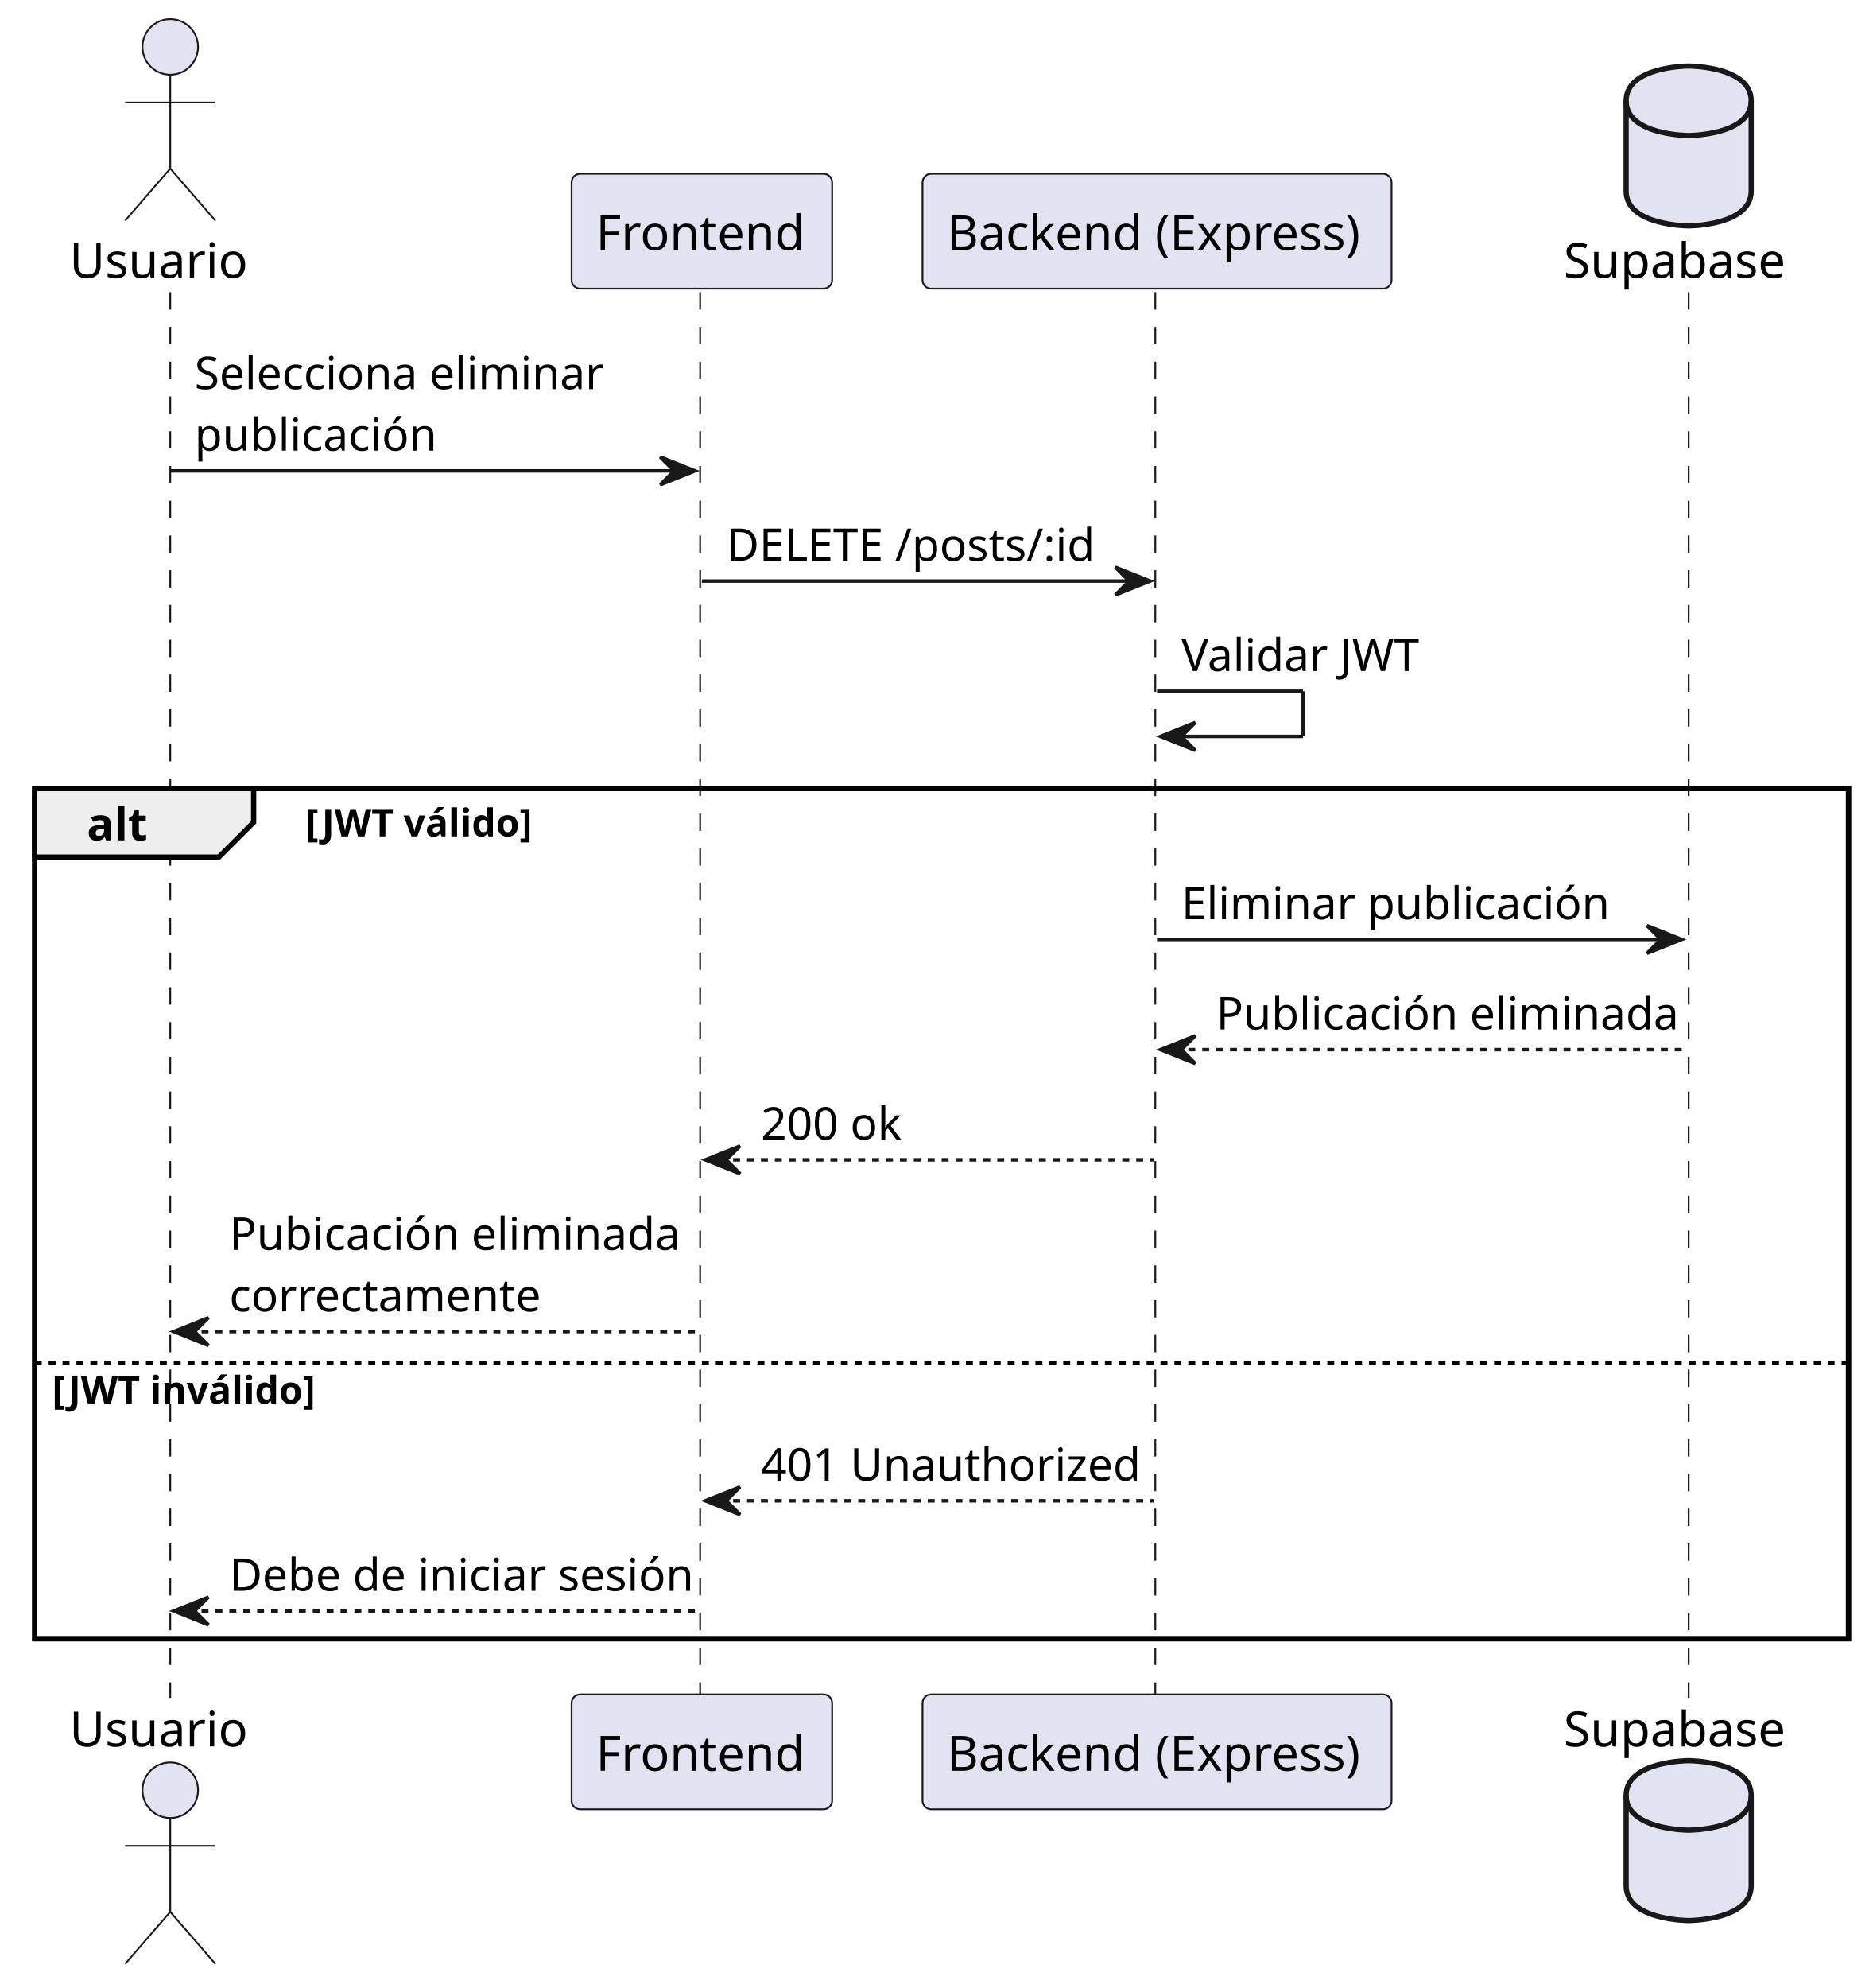
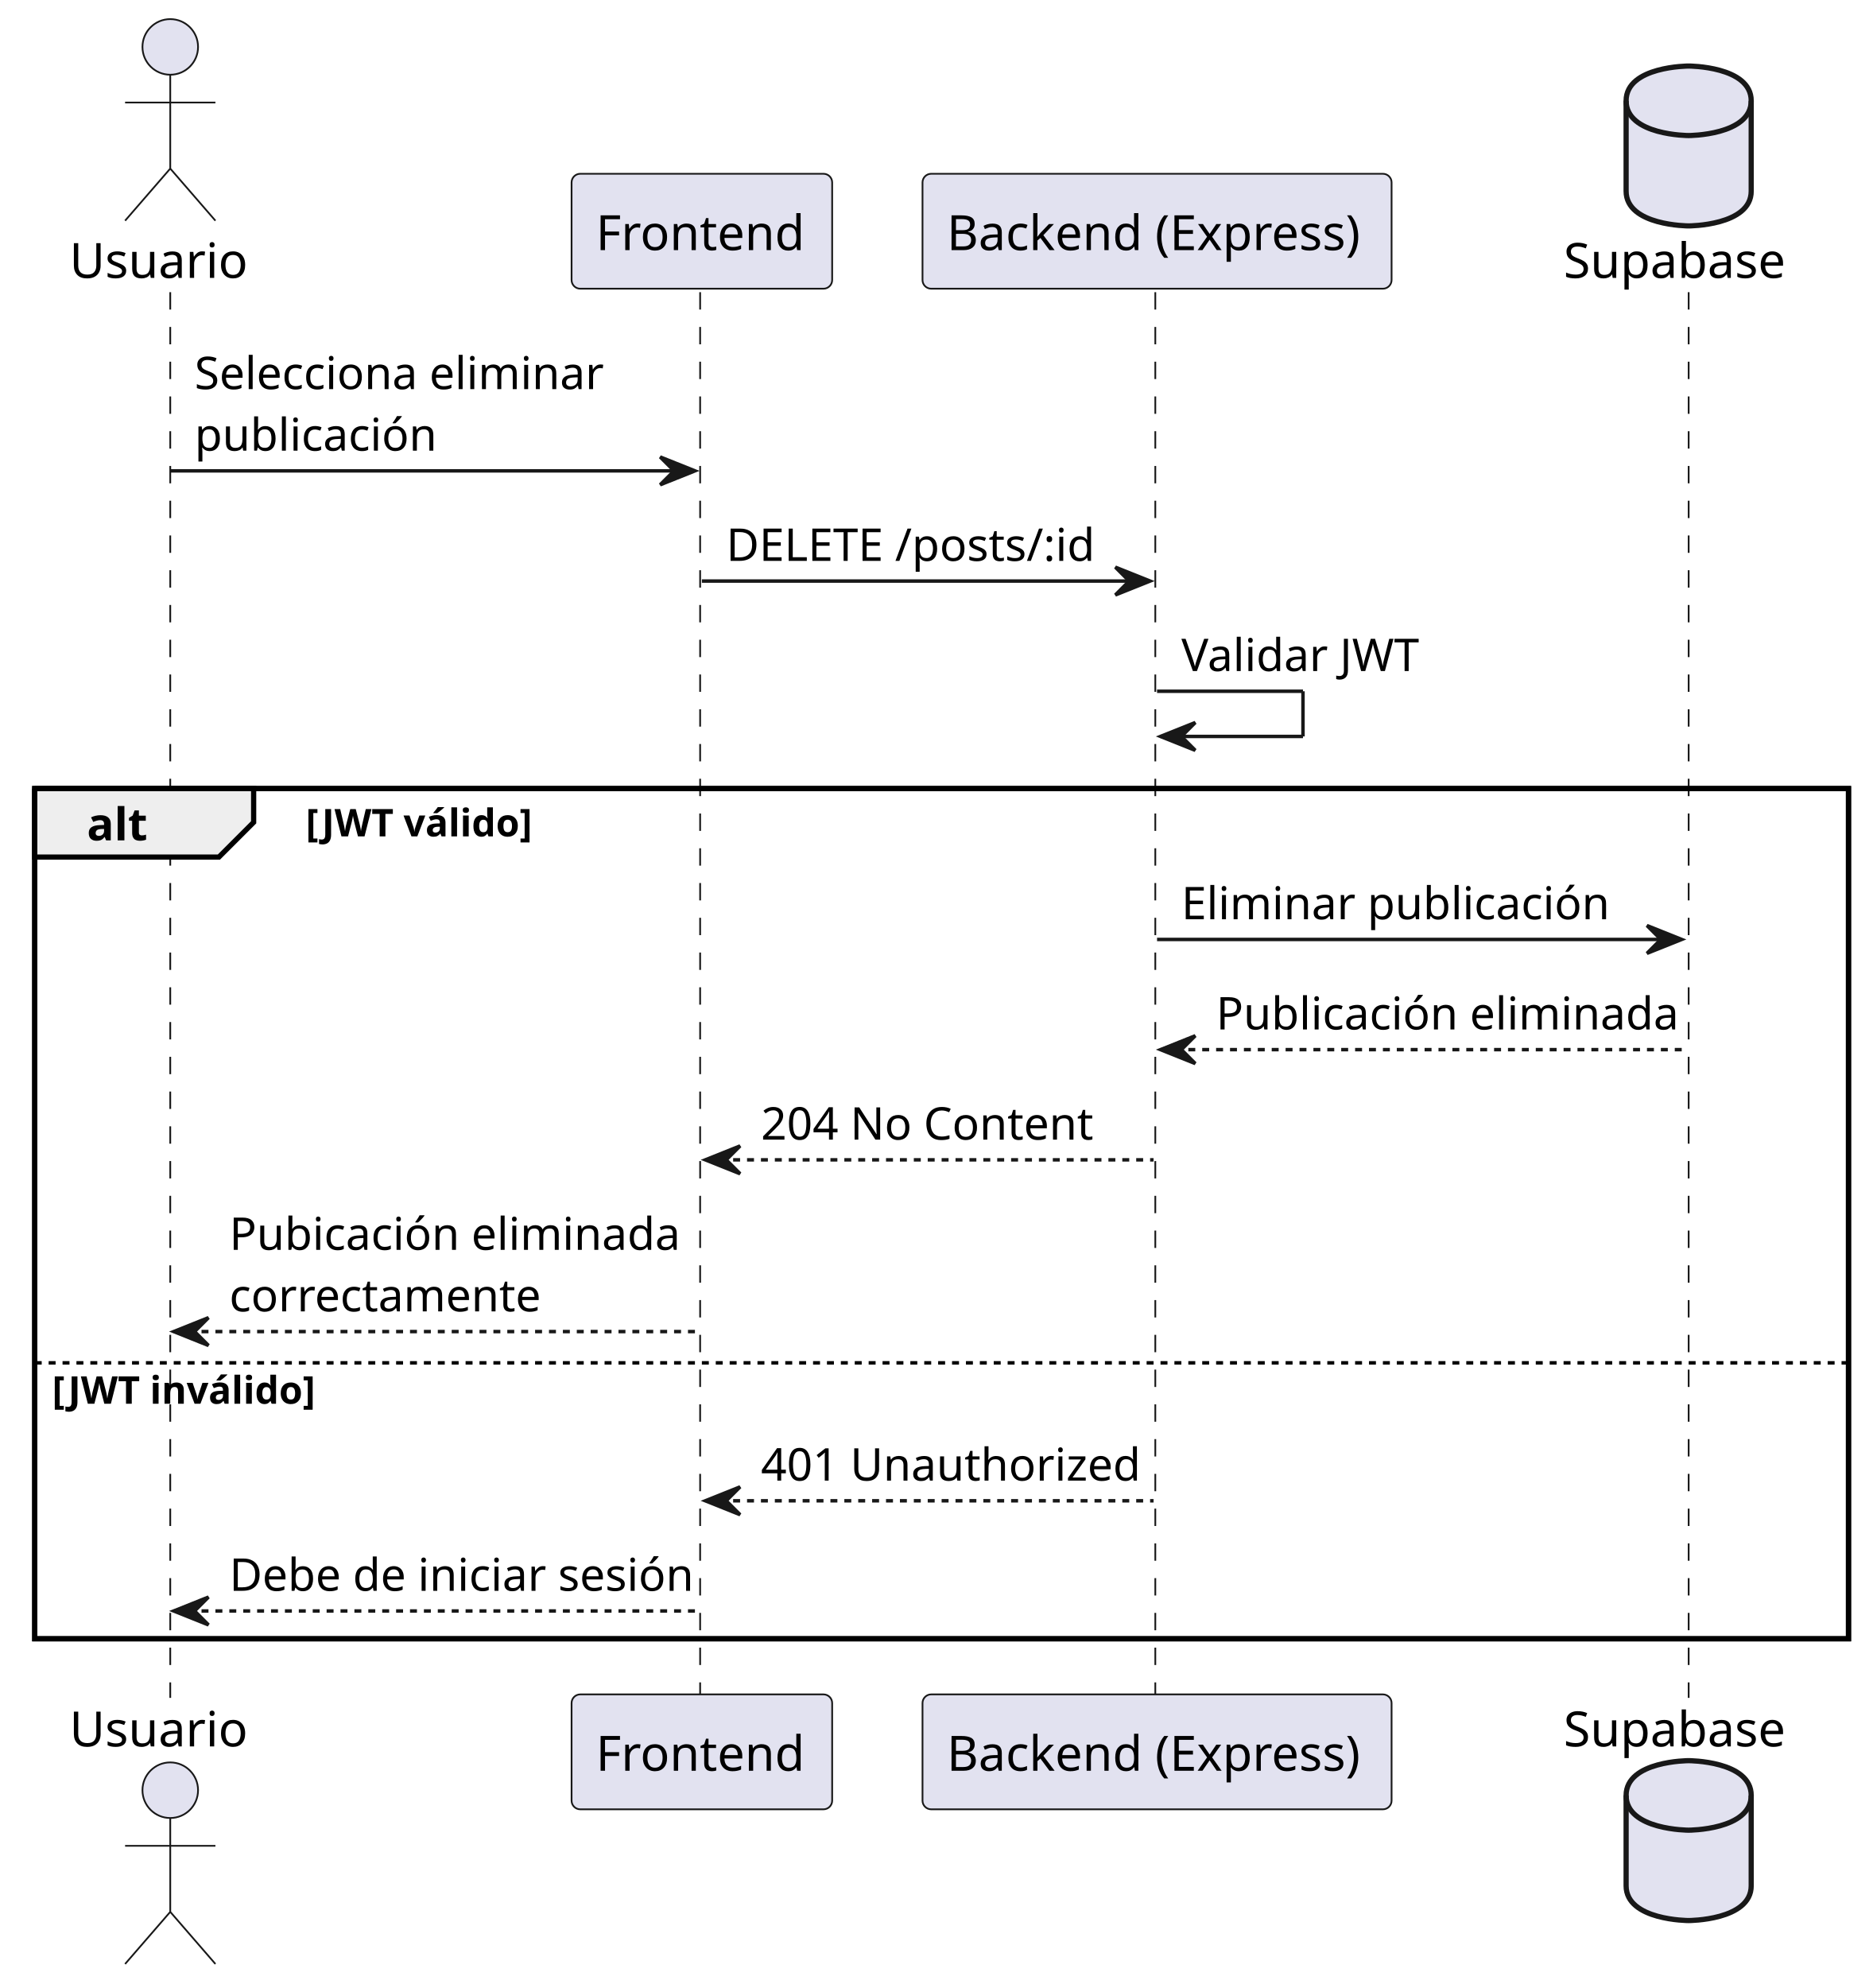
<svg xmlns="http://www.w3.org/2000/svg" contentStyleType="text/css" height="572px" preserveAspectRatio="none" style="width:539px;height:572px;background:#FFFFFF;" version="1.1" viewBox="0 0 539 572" width="539px" zoomAndPan="magnify">
  <defs />
  <g>
    <rect fill="none" height="244.63" style="stroke:#000000;stroke-width:1.5;" width="522" x="10" y="226.892" />
    <line style="stroke:#181818;stroke-width:0.5;stroke-dasharray:5.0,5.0;" x1="49" x2="49" y1="84.068" y2="488.522" />
    <line style="stroke:#181818;stroke-width:0.5;stroke-dasharray:5.0,5.0;" x1="201.5" x2="201.5" y1="84.068" y2="488.522" />
    <line style="stroke:#181818;stroke-width:0.5;stroke-dasharray:5.0,5.0;" x1="332.5" x2="332.5" y1="84.068" y2="488.522" />
    <line style="stroke:#181818;stroke-width:0.5;stroke-dasharray:5.0,5.0;" x1="486" x2="486" y1="84.068" y2="488.522" />
    <text fill="#000000" font-family="sans-serif" font-size="14" lengthAdjust="spacing" textLength="52" x="20" y="79.966">Usuario</text>
    <ellipse cx="49" cy="13.5" fill="#E2E2F0" rx="8" ry="8" style="stroke:#181818;stroke-width:0.5;" />
    <path d="M49,21.5 L49,48.5 M36,29.5 L62,29.5 M49,48.5 L36,63.5 M49,48.5 L62,63.5 " fill="none" style="stroke:#181818;stroke-width:0.5;" />
    <text fill="#000000" font-family="sans-serif" font-size="14" lengthAdjust="spacing" textLength="52" x="20" y="502.488">Usuario</text>
    <ellipse cx="49" cy="515.09" fill="#E2E2F0" rx="8" ry="8" style="stroke:#181818;stroke-width:0.5;" />
    <path d="M49,523.09 L49,550.09 M36,531.09 L62,531.09 M49,550.09 L36,565.09 M49,550.09 L62,565.09 " fill="none" style="stroke:#181818;stroke-width:0.5;" />
    <rect fill="#E2E2F0" height="33.068" rx="2.5" ry="2.5" style="stroke:#181818;stroke-width:0.5;" width="75" x="164.5" y="50" />
    <text fill="#000000" font-family="sans-serif" font-size="14" lengthAdjust="spacing" textLength="61" x="171.5" y="71.966">Frontend</text>
    <rect fill="#E2E2F0" height="33.068" rx="2.5" ry="2.5" style="stroke:#181818;stroke-width:0.5;" width="75" x="164.5" y="487.522" />
    <text fill="#000000" font-family="sans-serif" font-size="14" lengthAdjust="spacing" textLength="61" x="171.5" y="509.488">Frontend</text>
    <rect fill="#E2E2F0" height="33.068" rx="2.5" ry="2.5" style="stroke:#181818;stroke-width:0.5;" width="135" x="265.5" y="50" />
    <text fill="#000000" font-family="sans-serif" font-size="14" lengthAdjust="spacing" textLength="121" x="272.5" y="71.966">Backend (Express)</text>
    <rect fill="#E2E2F0" height="33.068" rx="2.5" ry="2.5" style="stroke:#181818;stroke-width:0.5;" width="135" x="265.5" y="487.522" />
    <text fill="#000000" font-family="sans-serif" font-size="14" lengthAdjust="spacing" textLength="121" x="272.5" y="509.488">Backend (Express)</text>
    <text fill="#000000" font-family="sans-serif" font-size="14" lengthAdjust="spacing" textLength="66" x="450" y="79.966">Supabase</text>
    <path d="M468,29 C468,19 486,19 486,19 C486,19 504,19 504,29 L504,55 C504,65 486,65 486,65 C486,65 468,65 468,55 L468,29 " fill="#E2E2F0" style="stroke:#181818;stroke-width:1.5;" />
    <path d="M468,29 C468,39 486,39 486,39 C486,39 504,39 504,29 " fill="none" style="stroke:#181818;stroke-width:1.5;" />
    <text fill="#000000" font-family="sans-serif" font-size="14" lengthAdjust="spacing" textLength="66" x="450" y="502.488">Supabase</text>
    <path d="M468,516.59 C468,506.59 486,506.59 486,506.59 C486,506.59 504,506.59 504,516.59 L504,542.59 C504,552.59 486,552.59 486,552.59 C486,552.59 468,552.59 468,542.59 L468,516.59 " fill="#E2E2F0" style="stroke:#181818;stroke-width:1.5;" />
    <path d="M468,516.59 C468,526.59 486,526.59 486,526.59 C486,526.59 504,526.59 504,516.59 " fill="none" style="stroke:#181818;stroke-width:1.5;" />
    <polygon fill="#181818" points="190,131.48,200,135.48,190,139.48,194,135.48" style="stroke:#181818;stroke-width:1.0;" />
    <line style="stroke:#181818;stroke-width:1.0;" x1="49" x2="196" y1="135.48" y2="135.48" />
    <text fill="#000000" font-family="sans-serif" font-size="13" lengthAdjust="spacing" textLength="113" x="56" y="111.965">Selecciona eliminar</text>
    <text fill="#000000" font-family="sans-serif" font-size="13" lengthAdjust="spacing" textLength="68" x="56" y="129.671">publicación</text>
    <polygon fill="#181818" points="321,163.186,331,167.186,321,171.186,325,167.186" style="stroke:#181818;stroke-width:1.0;" />
    <line style="stroke:#181818;stroke-width:1.0;" x1="202" x2="327" y1="167.186" y2="167.186" />
    <text fill="#000000" font-family="sans-serif" font-size="13" lengthAdjust="spacing" textLength="104" x="209" y="161.377">DELETE /posts/:id</text>
    <line style="stroke:#181818;stroke-width:1.0;" x1="333" x2="375" y1="198.892" y2="198.892" />
    <line style="stroke:#181818;stroke-width:1.0;" x1="375" x2="375" y1="198.892" y2="211.892" />
    <line style="stroke:#181818;stroke-width:1.0;" x1="334" x2="375" y1="211.892" y2="211.892" />
    <polygon fill="#181818" points="344,207.892,334,211.892,344,215.892,340,211.892" style="stroke:#181818;stroke-width:1.0;" />
    <text fill="#000000" font-family="sans-serif" font-size="13" lengthAdjust="spacing" textLength="67" x="340" y="193.083">Validar JWT</text>
    <path d="M10,226.892 L73,226.892 L73,236.598 L63,246.598 L10,246.598 L10,226.892 " fill="#EEEEEE" style="stroke:#000000;stroke-width:1.5;" />
    <rect fill="none" height="244.63" style="stroke:#000000;stroke-width:1.5;" width="522" x="10" y="226.892" />
    <text fill="#000000" font-family="sans-serif" font-size="13" font-weight="bold" lengthAdjust="spacing" textLength="18" x="25" y="241.789">alt</text>
    <text fill="#000000" font-family="sans-serif" font-size="11" font-weight="bold" lengthAdjust="spacing" textLength="65" x="88" y="240.651">[JWT válido]</text>
    <polygon fill="#181818" points="474,266.304,484,270.304,474,274.304,478,270.304" style="stroke:#181818;stroke-width:1.0;" />
    <line style="stroke:#181818;stroke-width:1.0;" x1="333" x2="480" y1="270.304" y2="270.304" />
    <text fill="#000000" font-family="sans-serif" font-size="13" lengthAdjust="spacing" textLength="119" x="340" y="264.495">Eliminar publicación</text>
    <polygon fill="#181818" points="344,298.01,334,302.01,344,306.01,340,302.01" style="stroke:#181818;stroke-width:1.0;" />
    <line style="stroke:#181818;stroke-width:1.0;stroke-dasharray:2.0,2.0;" x1="338" x2="485" y1="302.01" y2="302.01" />
    <text fill="#000000" font-family="sans-serif" font-size="13" lengthAdjust="spacing" textLength="129" x="350" y="296.201">Publicación eliminada</text>
    <polygon fill="#181818" points="213,329.716,203,333.716,213,337.716,209,333.716" style="stroke:#181818;stroke-width:1.0;" />
    <line style="stroke:#181818;stroke-width:1.0;stroke-dasharray:2.0,2.0;" x1="207" x2="332" y1="333.716" y2="333.716" />
-     <text fill="#000000" font-family="sans-serif" font-size="13" lengthAdjust="spacing" textLength="39" x="219" y="327.907">200 ok</text>
+     <text fill="#000000" font-family="sans-serif" font-size="13" lengthAdjust="spacing" textLength="94" x="219" y="327.907">204 No Content</text>
    <polygon fill="#181818" points="60,379.128,50,383.128,60,387.128,56,383.128" style="stroke:#181818;stroke-width:1.0;" />
    <line style="stroke:#181818;stroke-width:1.0;stroke-dasharray:2.0,2.0;" x1="54" x2="201" y1="383.128" y2="383.128" />
    <text fill="#000000" font-family="sans-serif" font-size="13" lengthAdjust="spacing" textLength="126" x="66" y="359.613">Pubicación eliminada</text>
    <text fill="#000000" font-family="sans-serif" font-size="13" lengthAdjust="spacing" textLength="88" x="66" y="377.319">correctamente</text>
    <line style="stroke:#000000;stroke-width:1.0;stroke-dasharray:2.0,2.0;" x1="10" x2="532" y1="392.128" y2="392.128" />
    <text fill="#000000" font-family="sans-serif" font-size="11" font-weight="bold" lengthAdjust="spacing" textLength="75" x="15" y="403.887">[JWT inválido]</text>
    <polygon fill="#181818" points="213,427.816,203,431.816,213,435.816,209,431.816" style="stroke:#181818;stroke-width:1.0;" />
    <line style="stroke:#181818;stroke-width:1.0;stroke-dasharray:2.0,2.0;" x1="207" x2="332" y1="431.816" y2="431.816" />
    <text fill="#000000" font-family="sans-serif" font-size="13" lengthAdjust="spacing" textLength="107" x="219" y="426.007">401 Unauthorized</text>
    <polygon fill="#181818" points="60,459.522,50,463.522,60,467.522,56,463.522" style="stroke:#181818;stroke-width:1.0;" />
    <line style="stroke:#181818;stroke-width:1.0;stroke-dasharray:2.0,2.0;" x1="54" x2="201" y1="463.522" y2="463.522" />
    <text fill="#000000" font-family="sans-serif" font-size="13" lengthAdjust="spacing" textLength="128" x="66" y="457.713">Debe de iniciar sesión</text>
  </g>
</svg>
